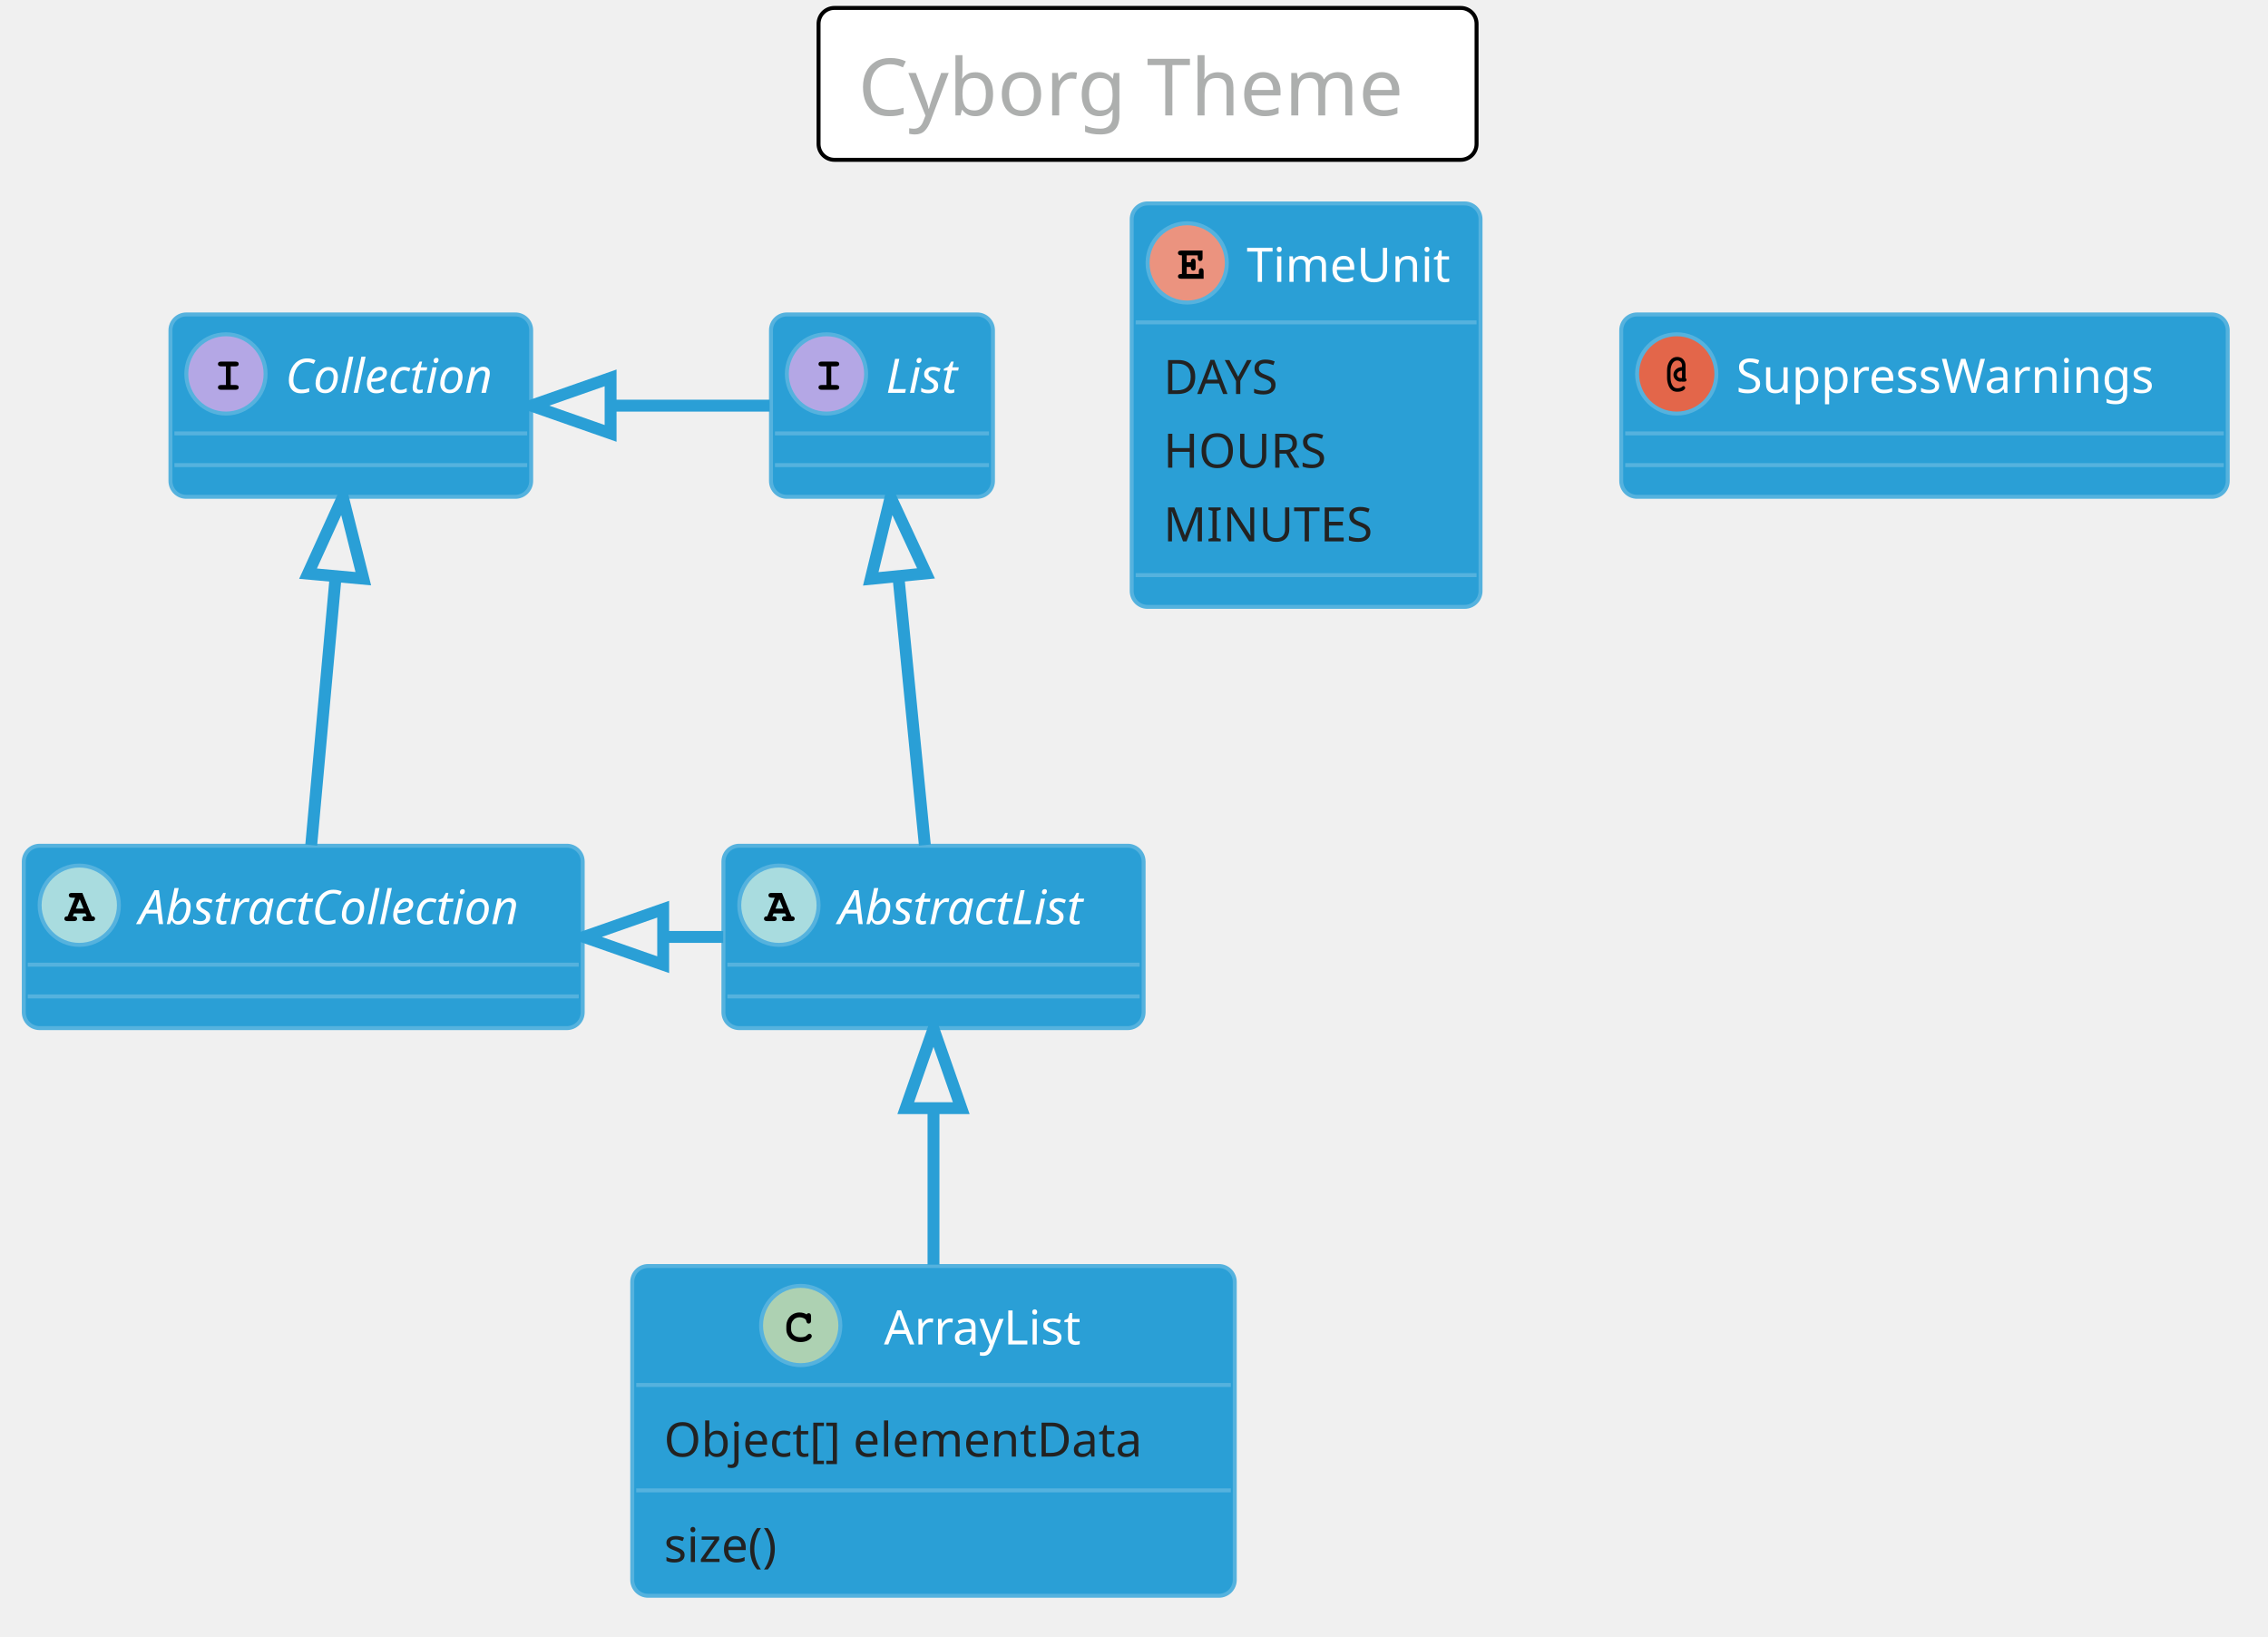
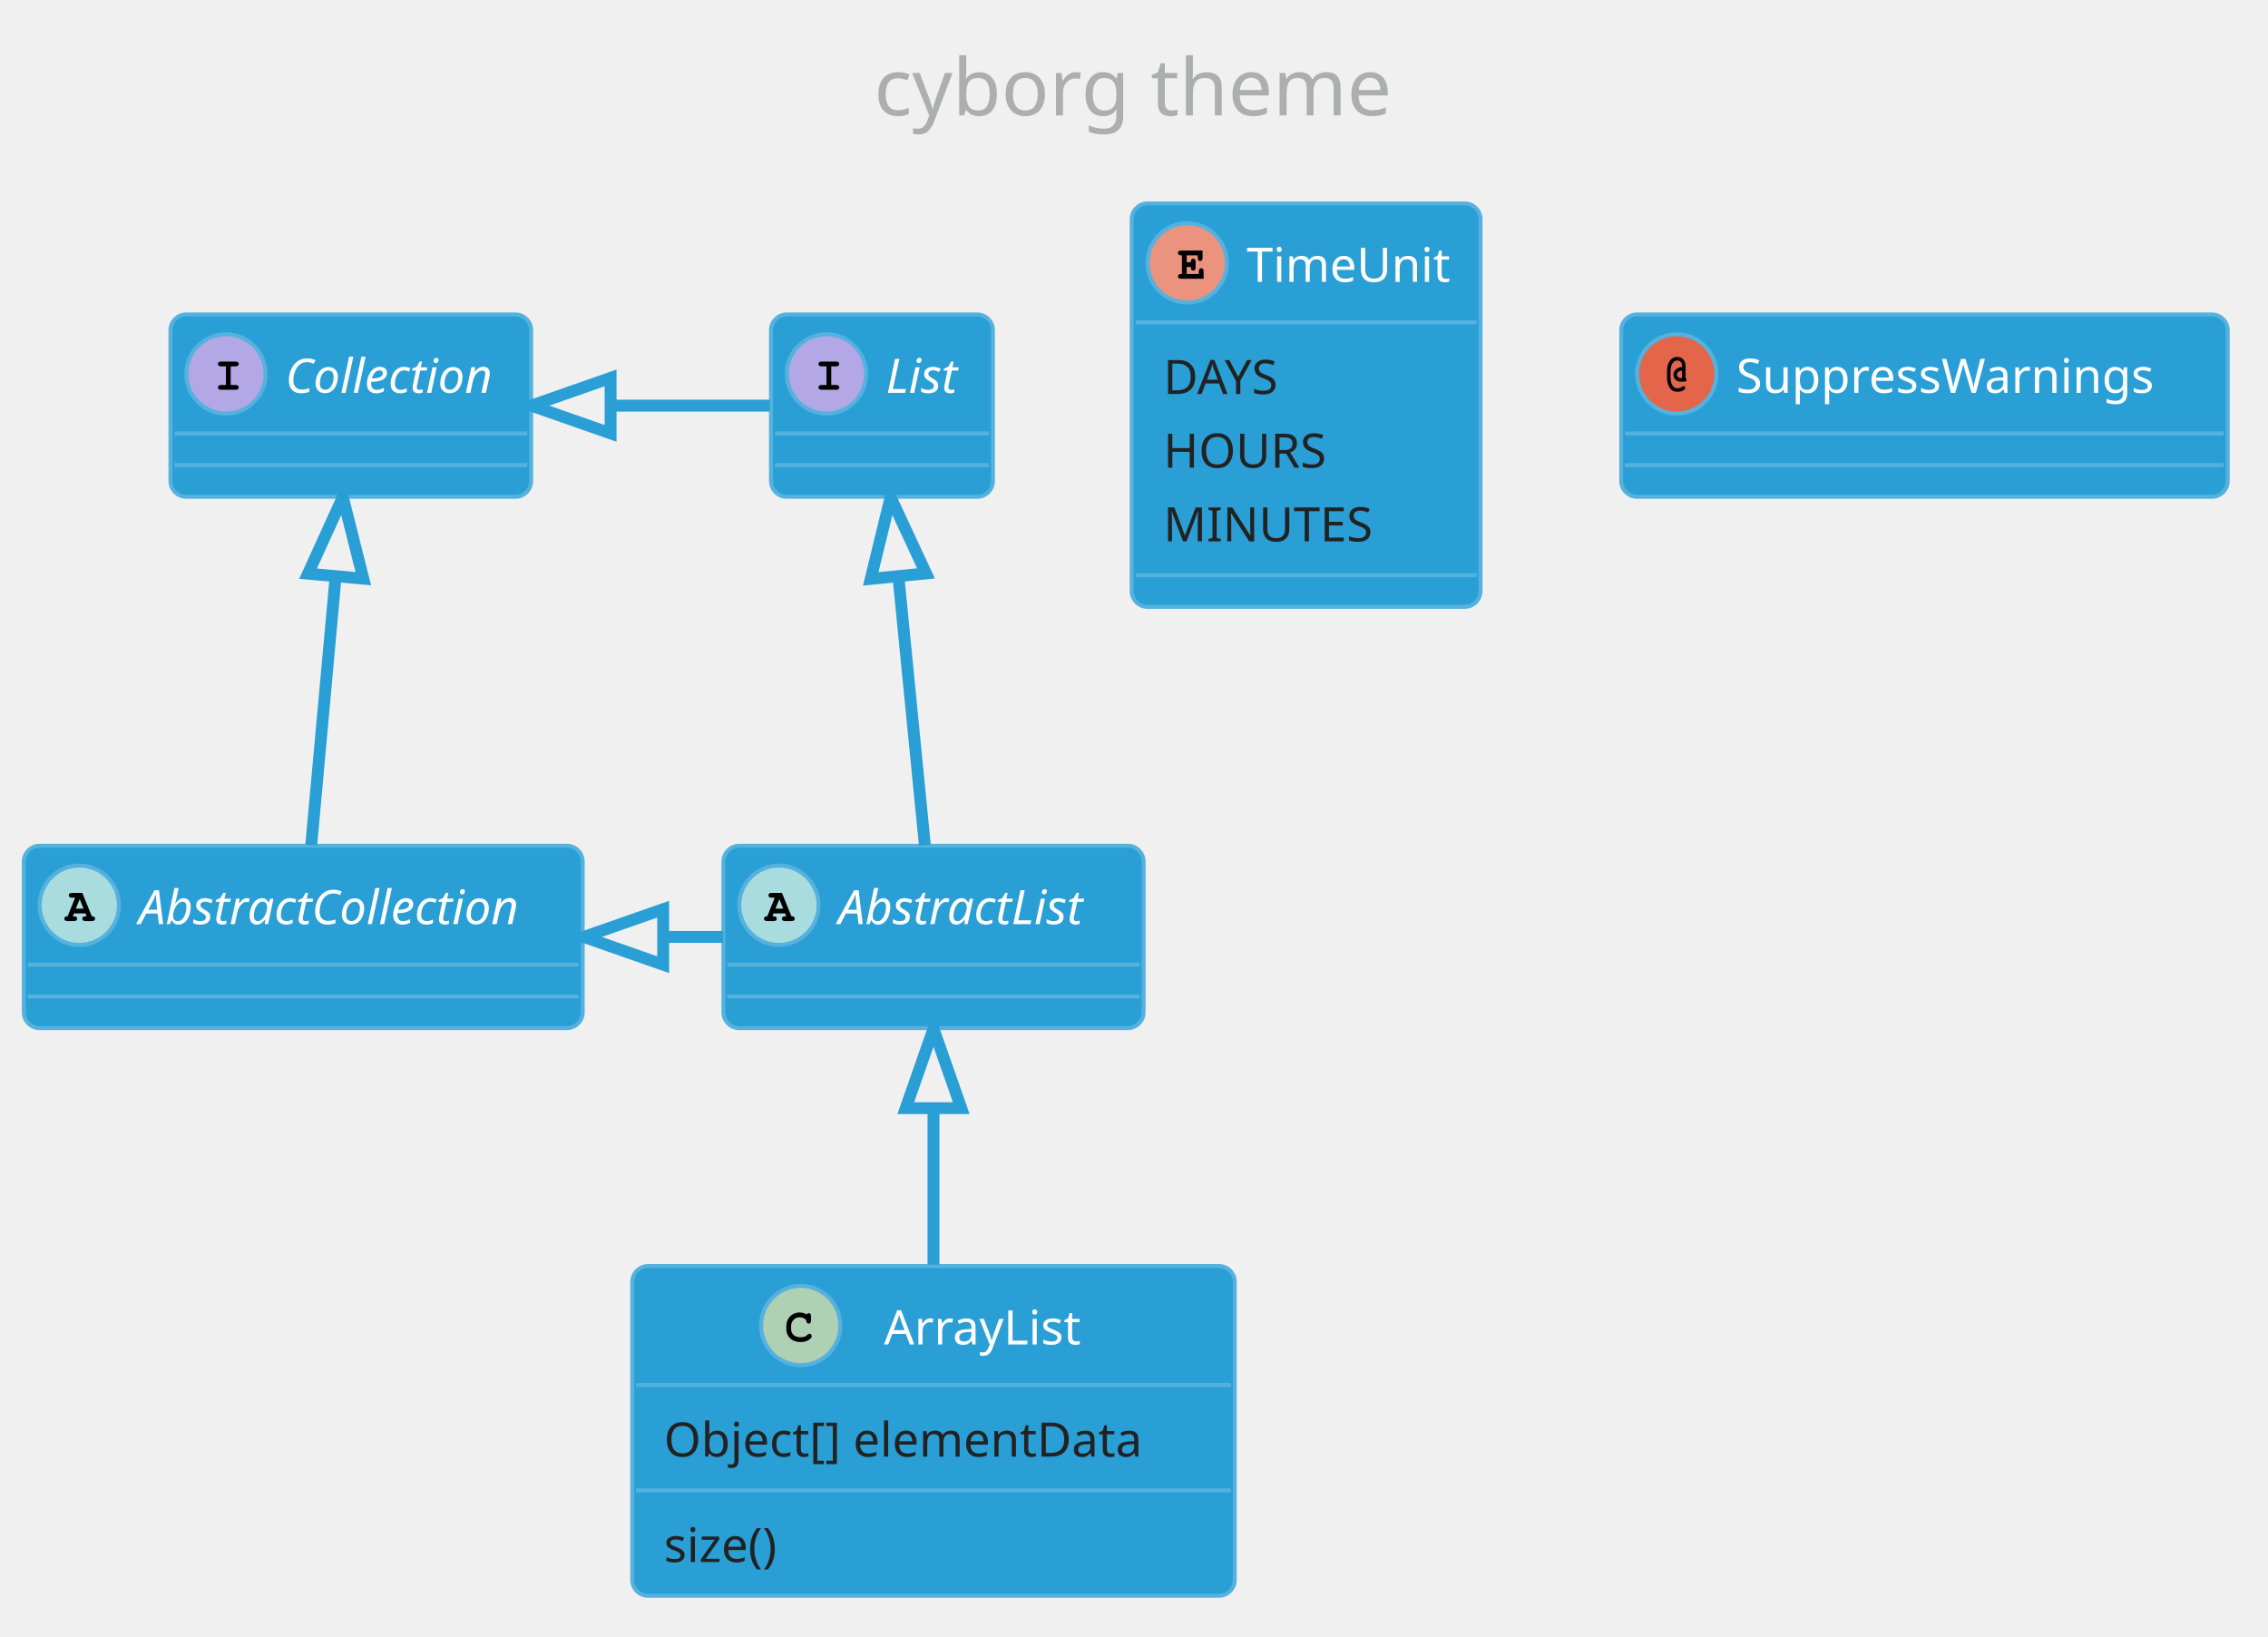
<svg xmlns="http://www.w3.org/2000/svg" contentScriptType="application/ecmascript" contentStyleType="text/css" height="430.208px" preserveAspectRatio="none" style="width:596px;height:430px;" version="1.1" viewBox="0 0 596 430" width="596.875px" zoomAndPan="magnify">
  <defs />
  <g>
-     <rect fill="#FFFFFF" height="39.903" rx="4.167" ry="4.167" style="stroke: #000000; stroke-width: 1.042;" width="172.917" x="215.104" y="2.083" />
-     <text fill="#ADAFAE" font-family="Verdana" font-size="20.833" lengthAdjust="spacingAndGlyphs" textLength="152.083" x="225.521" y="30.32">Cyborg Theme</text>
+     <rect fill="none" height="39.903" rx="4.167" ry="4.167" style="stroke: none; stroke-width: 1.042;" width="164.583" x="219.271" y="2.083" />
+     <text fill="#ADAFAE" font-family="Verdana" font-size="20.833" lengthAdjust="spacingAndGlyphs" textLength="143.75" x="229.688" y="30.32">cyborg theme</text>
    <rect fill="#2A9FD6" height="47.917" id="AbstractList" rx="4.167" ry="4.167" style="stroke: #55B2DE; stroke-width: 1.042;" width="110.417" x="190.104" y="222.194" />
    <ellipse cx="204.688" cy="237.819" fill="#A9DCDF" rx="10.417" ry="10.417" style="stroke: #55B2DE; stroke-width: 1.042;" />
    <path d="M206.315,239.968 L203.288,239.968 L202.978,240.733 L203.288,240.733 Q203.727,240.733 203.923,240.904 Q204.118,241.075 204.118,241.368 Q204.118,241.644 203.923,241.815 Q203.727,241.986 203.288,241.986 L201.595,241.986 Q201.139,241.986 200.952,241.815 Q200.765,241.644 200.765,241.351 Q200.765,241.075 200.968,240.896 Q201.172,240.717 201.628,240.733 L203.597,235.834 L202.783,235.834 Q202.327,235.834 202.132,235.663 Q201.937,235.492 201.937,235.215 Q201.937,234.922 202.132,234.751 Q202.327,234.581 202.783,234.581 L205.485,234.581 L207.975,240.733 Q208.415,240.733 208.545,240.831 Q208.838,241.026 208.838,241.368 Q208.838,241.644 208.643,241.815 Q208.447,241.986 208.008,241.986 L206.315,241.986 Q205.859,241.986 205.672,241.815 Q205.485,241.644 205.485,241.351 Q205.485,241.075 205.672,240.904 Q205.859,240.733 206.315,240.733 L206.624,240.733 L206.315,239.968 Z M205.81,238.715 L204.801,236.241 L203.776,238.715 L205.81,238.715 Z " />
    <text fill="#FFFFFF" font-family="Verdana" font-size="12.5" font-style="italic" lengthAdjust="spacingAndGlyphs" textLength="75" x="220.312" y="242.791">AbstractList</text>
    <line style="stroke: #55B2DE; stroke-width: 1.042;" x1="191.146" x2="299.479" y1="253.444" y2="253.444" />
    <line style="stroke: #55B2DE; stroke-width: 1.042;" x1="191.146" x2="299.479" y1="261.778" y2="261.778" />
    <rect fill="#2A9FD6" height="47.917" id="AbstractCollection" rx="4.167" ry="4.167" style="stroke: #55B2DE; stroke-width: 1.042;" width="146.875" x="6.25" y="222.194" />
    <ellipse cx="20.833" cy="237.819" fill="#A9DCDF" rx="10.417" ry="10.417" style="stroke: #55B2DE; stroke-width: 1.042;" />
    <path d="M22.461,239.968 L19.434,239.968 L19.124,240.733 L19.434,240.733 Q19.873,240.733 20.068,240.904 Q20.264,241.075 20.264,241.368 Q20.264,241.644 20.068,241.815 Q19.873,241.986 19.434,241.986 L17.741,241.986 Q17.285,241.986 17.098,241.815 Q16.911,241.644 16.911,241.351 Q16.911,241.075 17.114,240.896 Q17.318,240.717 17.773,240.733 L19.743,235.834 L18.929,235.834 Q18.473,235.834 18.278,235.663 Q18.083,235.492 18.083,235.215 Q18.083,234.922 18.278,234.751 Q18.473,234.581 18.929,234.581 L21.631,234.581 L24.121,240.733 Q24.561,240.733 24.691,240.831 Q24.984,241.026 24.984,241.368 Q24.984,241.644 24.788,241.815 Q24.593,241.986 24.154,241.986 L22.461,241.986 Q22.005,241.986 21.818,241.815 Q21.631,241.644 21.631,241.351 Q21.631,241.075 21.818,240.904 Q22.005,240.733 22.461,240.733 L22.77,240.733 L22.461,239.968 Z M21.956,238.715 L20.947,236.241 L19.922,238.715 L21.956,238.715 Z " />
    <text fill="#FFFFFF" font-family="Verdana" font-size="12.5" font-style="italic" lengthAdjust="spacingAndGlyphs" textLength="111.458" x="36.458" y="242.791">AbstractCollection</text>
    <line style="stroke: #55B2DE; stroke-width: 1.042;" x1="7.292" x2="152.083" y1="253.444" y2="253.444" />
    <line style="stroke: #55B2DE; stroke-width: 1.042;" x1="7.292" x2="152.083" y1="261.778" y2="261.778" />
    <rect fill="#2A9FD6" height="47.917" id="List" rx="4.167" ry="4.167" style="stroke: #55B2DE; stroke-width: 1.042;" width="58.333" x="202.604" y="82.611" />
    <ellipse cx="217.188" cy="98.236" fill="#B4A7E5" rx="10.417" ry="10.417" style="stroke: #55B2DE; stroke-width: 1.042;" />
    <path d="M218.441,96.25 L218.441,101.15 L219.71,101.15 Q220.15,101.15 220.345,101.32 Q220.54,101.491 220.54,101.784 Q220.54,102.061 220.345,102.232 Q220.15,102.403 219.71,102.403 L215.918,102.403 Q215.478,102.403 215.283,102.232 Q215.088,102.061 215.088,101.768 Q215.088,101.491 215.283,101.32 Q215.478,101.15 215.918,101.15 L217.188,101.15 L217.188,96.25 L215.918,96.25 Q215.478,96.25 215.283,96.079 Q215.088,95.909 215.088,95.632 Q215.088,95.339 215.283,95.168 Q215.478,94.997 215.918,94.997 L219.71,94.997 Q220.15,94.997 220.345,95.168 Q220.54,95.339 220.54,95.632 Q220.54,95.909 220.345,96.079 Q220.15,96.25 219.71,96.25 L218.441,96.25 Z " />
    <text fill="#FFFFFF" font-family="Verdana" font-size="12.5" font-style="italic" lengthAdjust="spacingAndGlyphs" textLength="22.917" x="232.812" y="103.207">List</text>
    <line style="stroke: #55B2DE; stroke-width: 1.042;" x1="203.646" x2="259.896" y1="113.861" y2="113.861" />
    <line style="stroke: #55B2DE; stroke-width: 1.042;" x1="203.646" x2="259.896" y1="122.194" y2="122.194" />
    <rect fill="#2A9FD6" height="47.917" id="Collection" rx="4.167" ry="4.167" style="stroke: #55B2DE; stroke-width: 1.042;" width="94.792" x="44.792" y="82.611" />
    <ellipse cx="59.375" cy="98.236" fill="#B4A7E5" rx="10.417" ry="10.417" style="stroke: #55B2DE; stroke-width: 1.042;" />
    <path d="M60.628,96.25 L60.628,101.15 L61.898,101.15 Q62.337,101.15 62.533,101.32 Q62.728,101.491 62.728,101.784 Q62.728,102.061 62.533,102.232 Q62.337,102.403 61.898,102.403 L58.105,102.403 Q57.666,102.403 57.471,102.232 Q57.275,102.061 57.275,101.768 Q57.275,101.491 57.471,101.32 Q57.666,101.15 58.105,101.15 L59.375,101.15 L59.375,96.25 L58.105,96.25 Q57.666,96.25 57.471,96.079 Q57.275,95.909 57.275,95.632 Q57.275,95.339 57.471,95.168 Q57.666,94.997 58.105,94.997 L61.898,94.997 Q62.337,94.997 62.533,95.168 Q62.728,95.339 62.728,95.632 Q62.728,95.909 62.533,96.079 Q62.337,96.25 61.898,96.25 L60.628,96.25 Z " />
    <text fill="#FFFFFF" font-family="Verdana" font-size="12.5" font-style="italic" lengthAdjust="spacingAndGlyphs" textLength="59.375" x="75" y="103.207">Collection</text>
    <line style="stroke: #55B2DE; stroke-width: 1.042;" x1="45.833" x2="138.542" y1="113.861" y2="113.861" />
    <line style="stroke: #55B2DE; stroke-width: 1.042;" x1="45.833" x2="138.542" y1="122.194" y2="122.194" />
    <rect fill="#2A9FD6" height="86.633" id="ArrayList" rx="4.167" ry="4.167" style="stroke: #55B2DE; stroke-width: 1.042;" width="158.333" x="166.146" y="332.611" />
    <ellipse cx="210.417" cy="348.236" fill="#ADD1B2" rx="10.417" ry="10.417" style="stroke: #55B2DE; stroke-width: 1.042;" />
    <path d="M211.963,345.323 Q212.077,345.16 212.215,345.079 Q212.353,344.997 212.516,344.997 Q212.793,344.997 212.964,345.192 Q213.135,345.388 213.135,345.827 L213.135,346.901 Q213.135,347.341 212.964,347.536 Q212.793,347.731 212.516,347.731 Q212.256,347.731 212.109,347.585 Q211.963,347.455 211.881,347.064 Q211.849,346.804 211.719,346.674 Q211.458,346.397 211.011,346.234 Q210.563,346.071 210.107,346.071 Q209.554,346.071 209.082,346.315 Q208.61,346.56 208.252,347.105 Q207.894,347.65 207.894,348.415 L207.894,349.229 Q207.894,350.124 208.553,350.726 Q209.212,351.329 210.368,351.329 Q211.068,351.329 211.556,351.149 Q211.833,351.036 212.142,350.71 Q212.337,350.515 212.451,350.458 Q212.565,350.401 212.695,350.401 Q212.956,350.401 213.143,350.588 Q213.33,350.775 213.33,351.036 Q213.33,351.296 213.07,351.589 Q212.695,352.012 212.109,352.256 Q211.328,352.582 210.384,352.582 Q209.261,352.582 208.382,352.126 Q207.65,351.768 207.145,350.971 Q206.641,350.173 206.641,349.245 L206.641,348.399 Q206.641,347.422 207.096,346.576 Q207.552,345.73 208.358,345.274 Q209.163,344.818 210.059,344.818 Q210.612,344.818 211.084,344.94 Q211.556,345.062 211.963,345.323 Z " />
    <text fill="#FFFFFF" font-family="Verdana" font-size="12.5" lengthAdjust="spacingAndGlyphs" textLength="57.292" x="232.292" y="353.207">ArrayList</text>
    <line style="stroke: #55B2DE; stroke-width: 1.042;" x1="167.188" x2="323.438" y1="363.861" y2="363.861" />
    <text fill="#222222" font-family="Verdana" font-size="12.5" lengthAdjust="spacingAndGlyphs" textLength="141.667" x="174.479" y="382.678">Object[] elementData</text>
    <line style="stroke: #55B2DE; stroke-width: 1.042;" x1="167.188" x2="323.438" y1="391.553" y2="391.553" />
    <text fill="#222222" font-family="Verdana" font-size="12.5" lengthAdjust="spacingAndGlyphs" textLength="36.458" x="174.479" y="410.37">size()</text>
    <rect fill="#2A9FD6" height="105.992" id="TimeUnit" rx="4.167" ry="4.167" style="stroke: #55B2DE; stroke-width: 1.042;" width="91.667" x="297.396" y="53.444" />
    <ellipse cx="311.979" cy="69.069" fill="#EB937F" rx="10.417" ry="10.417" style="stroke: #55B2DE; stroke-width: 1.042;" />
    <path d="M311.849,70.144 L311.849,71.983 L315.039,71.983 L315.039,71.299 Q315.039,70.86 315.21,70.665 Q315.381,70.469 315.658,70.469 Q315.934,70.469 316.113,70.665 Q316.292,70.86 316.292,71.299 L316.292,73.236 L310.4,73.236 Q309.945,73.236 309.749,73.065 Q309.554,72.894 309.554,72.601 Q309.554,72.325 309.749,72.154 Q309.945,71.983 310.4,71.983 L310.596,71.983 L310.596,67.084 L310.4,67.084 Q309.945,67.084 309.749,66.913 Q309.554,66.742 309.554,66.465 Q309.554,66.172 309.749,66.001 Q309.945,65.831 310.4,65.831 L316.016,65.831 L316.016,67.735 Q316.016,68.191 315.845,68.378 Q315.674,68.565 315.381,68.565 Q315.104,68.565 314.933,68.378 Q314.762,68.191 314.762,67.735 L314.762,67.084 L311.849,67.084 L311.849,68.89 L312.94,68.89 Q312.94,68.402 313.037,68.272 Q313.216,67.963 313.574,67.963 Q313.851,67.963 314.022,68.158 Q314.193,68.353 314.193,68.809 L314.193,70.241 Q314.193,70.648 314.095,70.795 Q313.9,71.088 313.574,71.088 Q313.216,71.088 313.037,70.778 Q312.94,70.648 312.94,70.144 L311.849,70.144 Z " />
    <text fill="#FFFFFF" font-family="Verdana" font-size="12.5" lengthAdjust="spacingAndGlyphs" textLength="56.25" x="327.604" y="74.041">TimeUnit</text>
    <line style="stroke: #55B2DE; stroke-width: 1.042;" x1="298.438" x2="388.021" y1="84.694" y2="84.694" />
    <text fill="#222222" font-family="Verdana" font-size="12.5" lengthAdjust="spacingAndGlyphs" textLength="33.333" x="305.729" y="103.512">DAYS</text>
    <text fill="#222222" font-family="Verdana" font-size="12.5" lengthAdjust="spacingAndGlyphs" textLength="45.833" x="305.729" y="122.87">HOURS</text>
    <text fill="#222222" font-family="Verdana" font-size="12.5" lengthAdjust="spacingAndGlyphs" textLength="58.333" x="305.729" y="142.228">MINUTES</text>
    <line style="stroke: #55B2DE; stroke-width: 1.042;" x1="298.438" x2="388.021" y1="151.103" y2="151.103" />
    <rect fill="#2A9FD6" height="47.917" id="SuppressWarnings" rx="4.167" ry="4.167" style="stroke: #55B2DE; stroke-width: 1.042;" width="159.375" x="426.042" y="82.611" />
    <ellipse cx="440.625" cy="98.236" fill="#E3664A" rx="10.417" ry="10.417" style="stroke: #55B2DE; stroke-width: 1.042;" />
    <path d="M442.009,96.429 L442.009,96.039 Q442.009,95.437 441.659,95.07 Q441.309,94.704 440.755,94.704 Q440.316,94.704 439.933,94.997 Q439.551,95.29 439.356,95.746 Q438.997,96.56 438.997,97.357 L438.997,99.213 Q438.997,100.629 439.632,101.459 Q440.055,102.012 440.788,102.012 Q441.195,102.012 441.528,101.906 Q441.862,101.8 442.041,101.613 Q442.22,101.426 442.383,101.426 Q442.578,101.426 442.708,101.564 Q442.839,101.703 442.839,101.915 Q442.839,102.207 442.432,102.5 Q441.813,102.924 440.755,102.924 Q439.958,102.924 439.421,102.549 Q438.753,102.077 438.42,101.15 Q438.086,100.222 438.086,99.31 L438.086,97.292 Q438.086,95.827 438.81,94.802 Q439.534,93.776 440.739,93.776 Q441.276,93.776 441.764,94.004 Q442.253,94.232 442.594,94.794 Q442.936,95.355 442.936,96.039 L442.936,99.375 Q443.197,99.506 443.197,99.782 Q443.197,99.994 443.05,100.132 Q442.904,100.271 442.562,100.271 L442.009,100.271 L442.009,100.222 Q441.716,100.271 441.585,100.271 Q440.853,100.271 440.308,99.725 Q439.762,99.18 439.762,98.448 Q439.762,97.666 440.365,97.081 Q440.967,96.495 442.009,96.429 Z M442.009,97.374 Q441.357,97.439 441.016,97.748 Q440.674,98.057 440.674,98.464 Q440.674,98.806 440.959,99.066 Q441.243,99.327 441.716,99.327 Q441.797,99.327 442.009,99.31 L442.009,97.374 Z " />
    <text fill="#FFFFFF" font-family="Verdana" font-size="12.5" lengthAdjust="spacingAndGlyphs" textLength="123.958" x="456.25" y="103.207">SuppressWarnings</text>
    <line style="stroke: #55B2DE; stroke-width: 1.042;" x1="427.083" x2="584.375" y1="113.861" y2="113.861" />
    <line style="stroke: #55B2DE; stroke-width: 1.042;" x1="427.083" x2="584.375" y1="122.194" y2="122.194" />
    <path d="M236.11,151.677 C238.415,175.071 241.152,202.863 243.038,222.022 " fill="none" id="List-AbstractList" style="stroke: #2A9FD6; stroke-width: 3.125;" />
    <polygon fill="none" points="228.823,152.074,234.037,130.626,243.337,150.643,228.823,152.074" style="stroke: #2A9FD6; stroke-width: 3.125;" />
    <path d="M88.182,151.677 C86.055,175.071 83.528,202.863 81.787,222.022 " fill="none" id="Collection-AbstractCollection" style="stroke: #2A9FD6; stroke-width: 3.125;" />
    <polygon fill="none" points="80.947,150.713,90.095,130.626,95.471,152.033,80.947,150.713" style="stroke: #2A9FD6; stroke-width: 3.125;" />
    <path d="M160.665,106.569 C174.528,106.569 188.392,106.569 202.255,106.569 " fill="none" id="Collection-List" style="stroke: #2A9FD6; stroke-width: 3.125;" />
    <polygon fill="none" points="160.457,113.861,139.624,106.569,160.457,99.278,160.457,113.861" style="stroke: #2A9FD6; stroke-width: 3.125;" />
    <path d="M174.319,246.153 C179.561,246.153 184.804,246.153 190.047,246.153 " fill="none" id="AbstractCollection-AbstractList" style="stroke: #2A9FD6; stroke-width: 3.125;" />
    <polygon fill="none" points="174.276,253.444,153.443,246.153,174.276,238.861,174.276,253.444" style="stroke: #2A9FD6; stroke-width: 3.125;" />
    <path d="M245.312,291.538 C245.312,304.739 245.312,319.169 245.312,332.253 " fill="none" id="AbstractList-ArrayList" style="stroke: #2A9FD6; stroke-width: 3.125;" />
    <polygon fill="none" points="238.021,291.136,245.312,270.303,252.604,291.136,238.021,291.136" style="stroke: #2A9FD6; stroke-width: 3.125;" />
  </g>
</svg>
